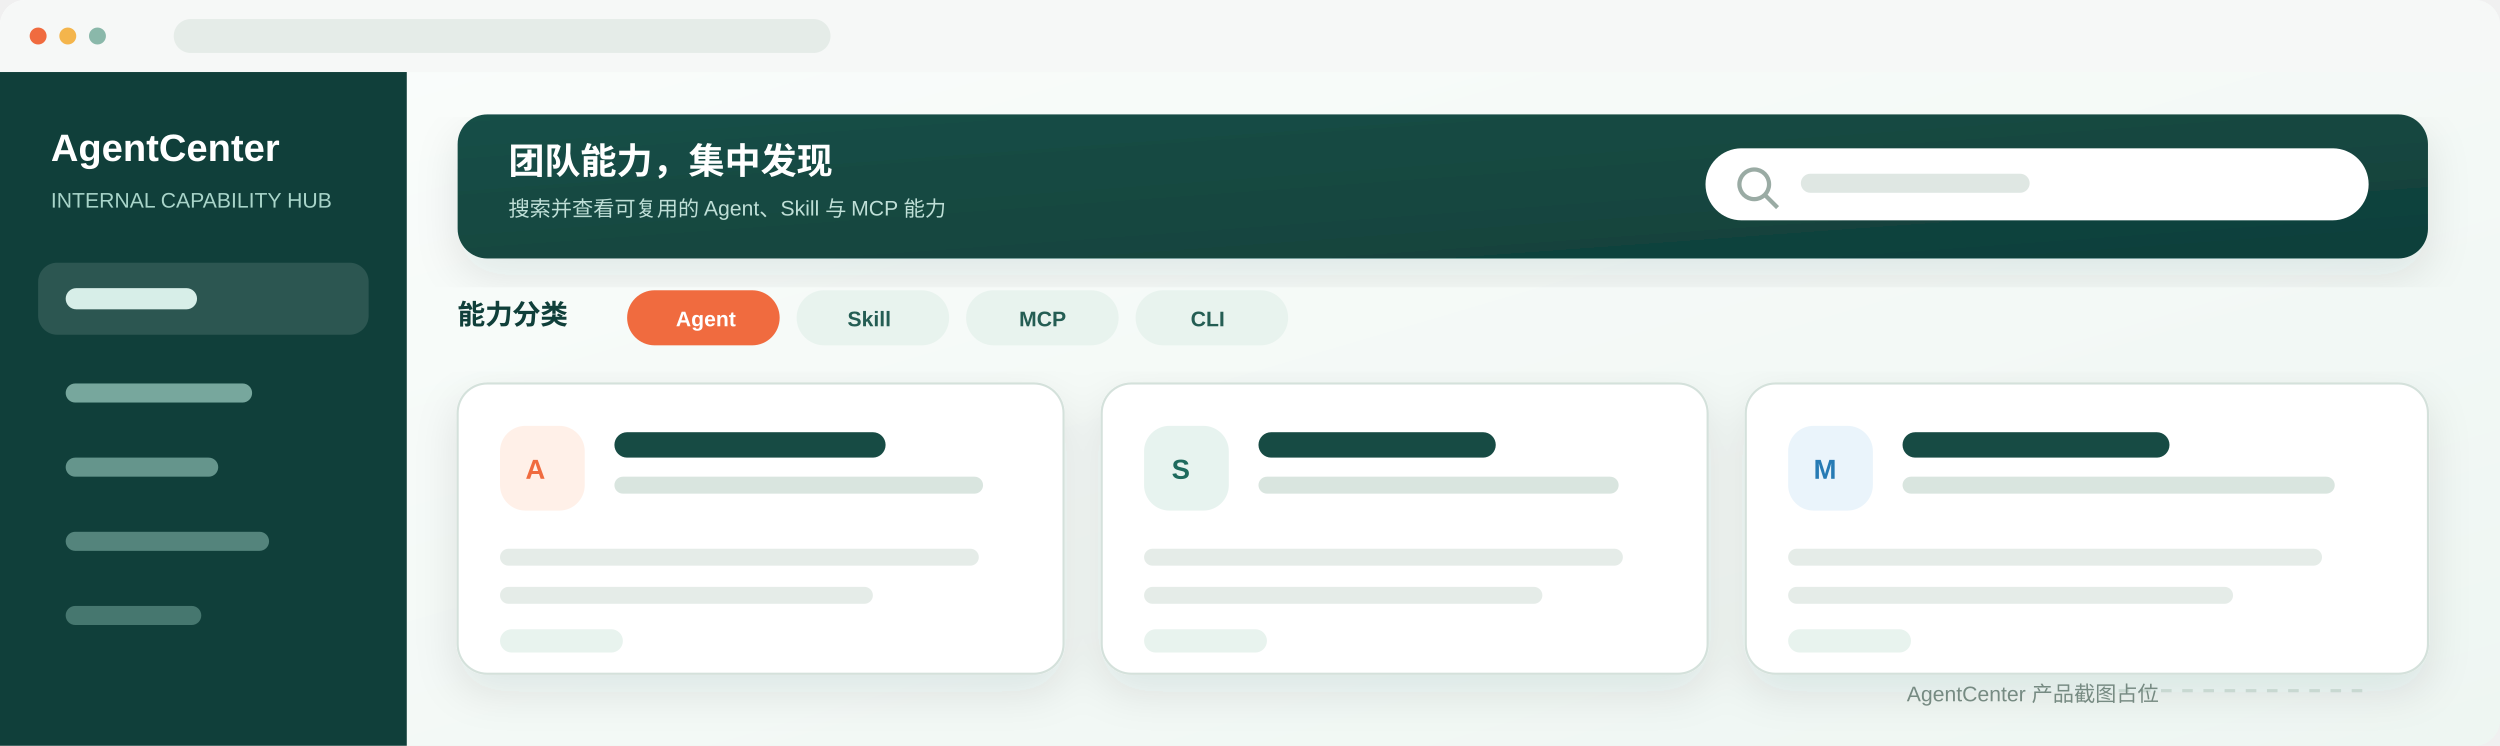
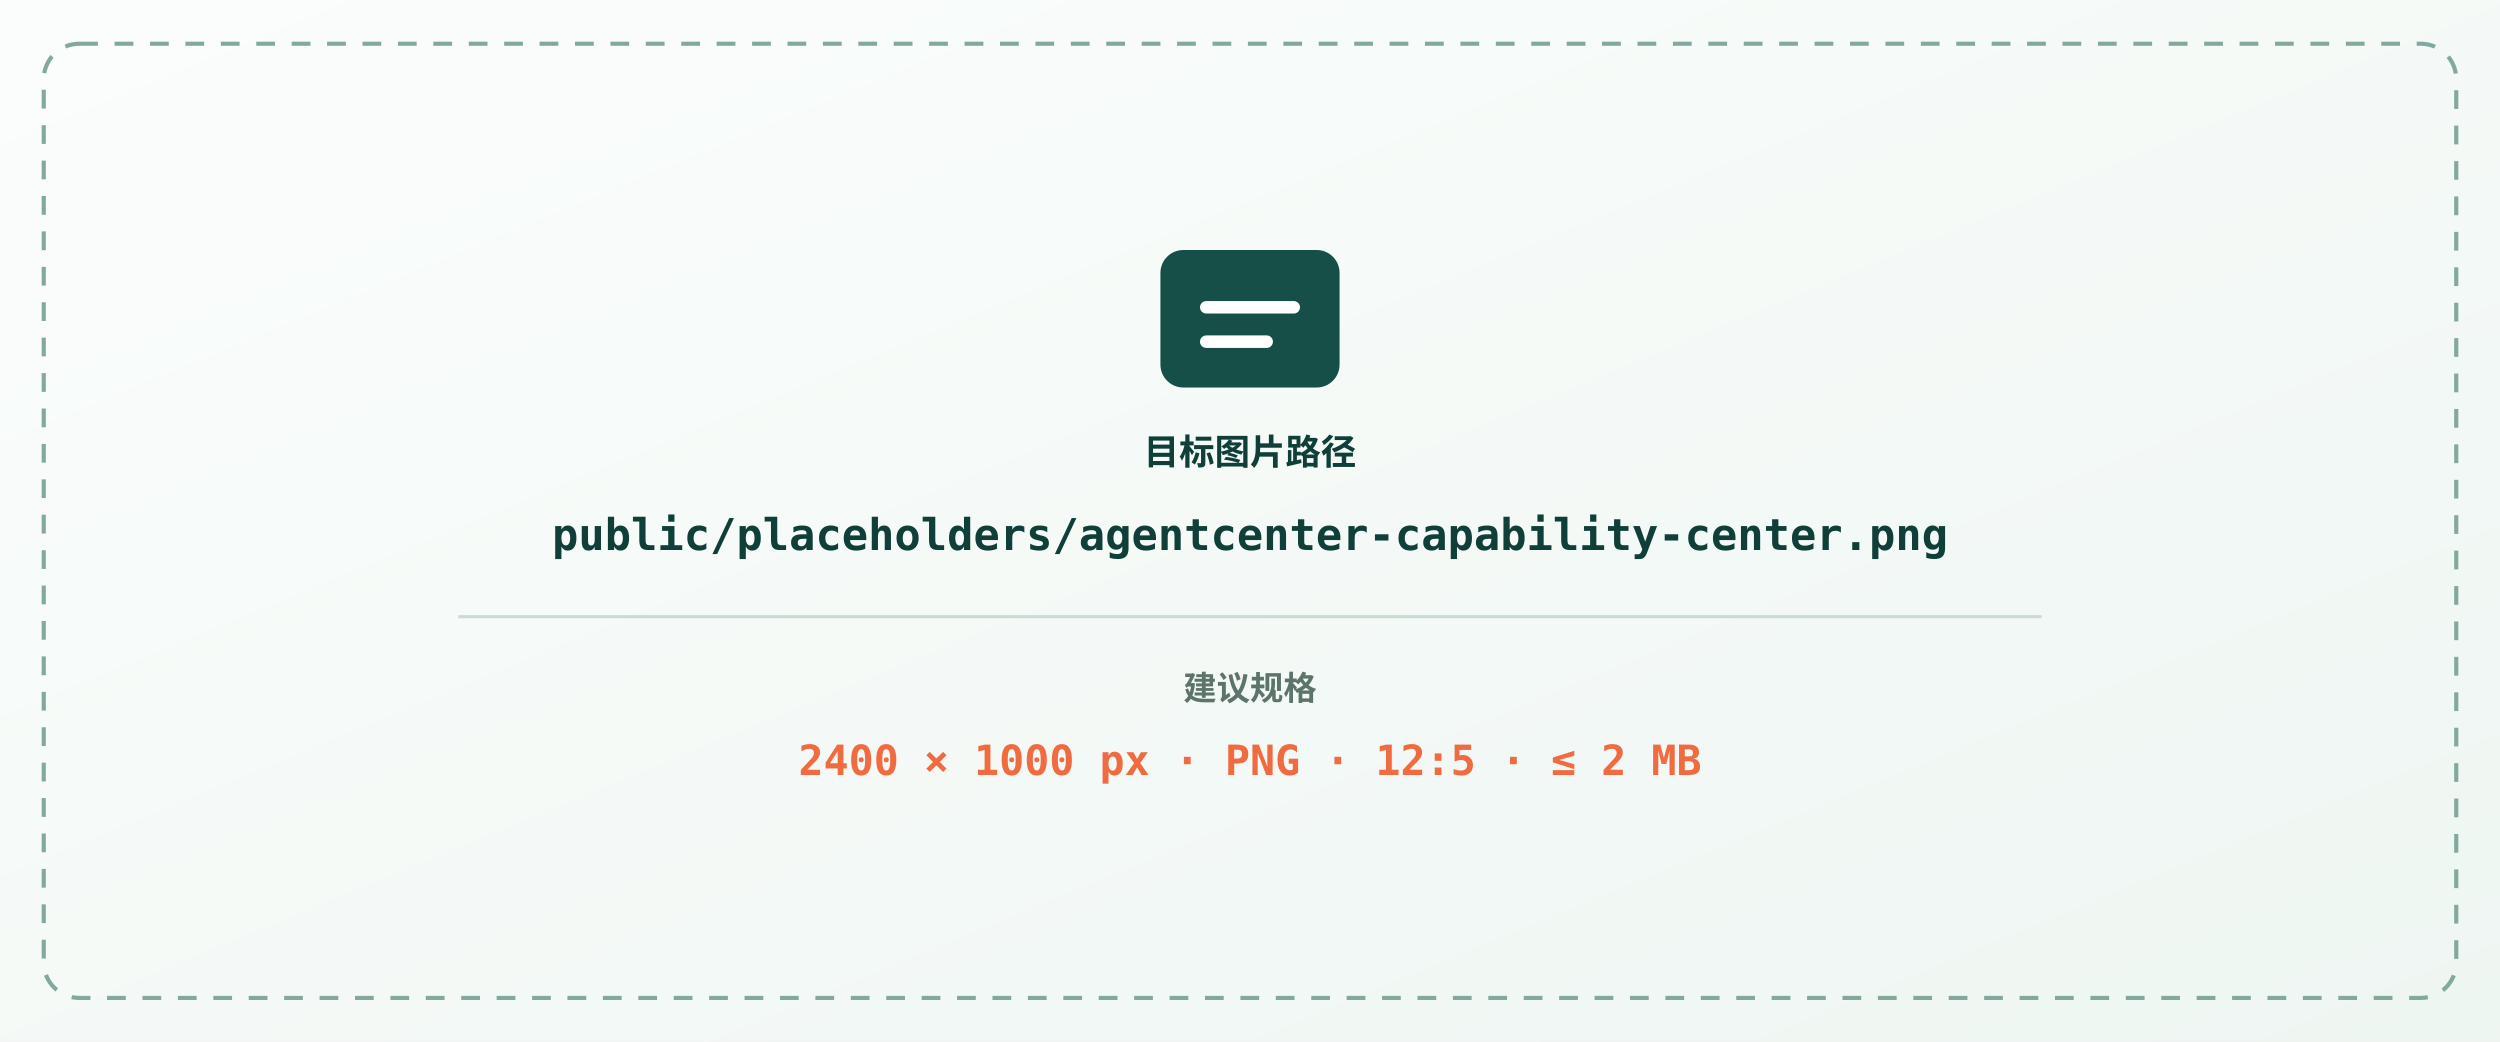
- <svg xmlns="http://www.w3.org/2000/svg" width="1180" height="352" viewBox="0 0 1180 352" role="img" aria-labelledby="title desc">
+ <svg xmlns="http://www.w3.org/2000/svg" width="2400" height="1000" viewBox="0 0 2400 1000" role="img" aria-labelledby="title desc">
  <defs>
-     <linearGradient id="canvas" x1="0" y1="0" x2="1" y2="1">
+     <linearGradient id="background" x1="0" y1="0" x2="1" y2="1">
      <stop offset="0" stop-color="#fbfdfc" />
      <stop offset="1" stop-color="#eef6f2" />
    </linearGradient>
-     <linearGradient id="hero" x1="0" y1="0" x2="1" y2="1">
-       <stop offset="0" stop-color="#164f47" />
-       <stop offset="1" stop-color="#103f3a" />
-     </linearGradient>
-     <filter id="shadow" x="-10%" y="-10%" width="120%" height="130%">
-       <feDropShadow dx="0" dy="8" stdDeviation="10" flood-color="#103f3a" flood-opacity=".10" />
-     </filter>
  </defs>
-   <rect width="1180" height="352" rx="12" fill="url(#canvas)" />
-   <rect x="0" y="0" width="1180" height="34" rx="12" fill="#f6f8f7" />
-   <rect x="0" y="22" width="1180" height="12" fill="#f6f8f7" />
-   <circle cx="18" cy="17" r="4" fill="#f06b3f" />
-   <circle cx="32" cy="17" r="4" fill="#f4b54c" />
-   <circle cx="46" cy="17" r="4" fill="#8ab8aa" />
-   <rect x="82" y="9" width="310" height="16" rx="8" fill="#e5ece8" />
-   <rect x="0" y="34" width="192" height="318" fill="#103f3a" />
-   <text x="24" y="76" fill="#ffffff" font-family="Arial, sans-serif" font-size="18" font-weight="700">AgentCenter</text>
-   <text x="24" y="98" fill="#a9d5ca" font-family="Arial, sans-serif" font-size="10">INTERNAL CAPABILITY HUB</text>
-   <rect x="18" y="124" width="156" height="34" rx="9" fill="#ffffff" fill-opacity=".12" />
-   <rect x="31" y="136" width="62" height="10" rx="5" fill="#d7eee8" />
-   <rect x="31" y="181" width="88" height="9" rx="4.5" fill="#93c4b8" fill-opacity=".78" />
-   <rect x="31" y="216" width="72" height="9" rx="4.5" fill="#93c4b8" fill-opacity=".65" />
-   <rect x="31" y="251" width="96" height="9" rx="4.5" fill="#93c4b8" fill-opacity=".52" />
-   <rect x="31" y="286" width="64" height="9" rx="4.5" fill="#93c4b8" fill-opacity=".42" />
-   <rect x="216" y="54" width="930" height="68" rx="14" fill="url(#hero)" filter="url(#shadow)" />
-   <text x="240" y="82" fill="#ffffff" font-family="Arial, sans-serif" font-size="17" font-weight="700">团队能力，集中发现</text>
-   <text x="240" y="102" fill="#bfdfd7" font-family="Arial, sans-serif" font-size="10">搜索并查看可复用的 Agent、Skill 与 MCP 能力</text>
-   <rect x="805" y="70" width="313" height="34" rx="17" fill="#ffffff" />
-   <circle cx="828" cy="87" r="7" fill="none" stroke="#9aaba4" stroke-width="2" />
-   <line x1="833" y1="92" x2="839" y2="98" stroke="#9aaba4" stroke-width="2" />
-   <rect x="850" y="82" width="108" height="9" rx="4.5" fill="#dfe7e3" />
-   <text x="216" y="153" fill="#103f3a" font-family="Arial, sans-serif" font-size="13" font-weight="700">能力分类</text>
-   <g font-family="Arial, sans-serif" font-size="10" font-weight="700">
-     <rect x="296" y="137" width="72" height="26" rx="13" fill="#f06b3f" />
-     <text x="319" y="154" fill="#fff">Agent</text>
-     <rect x="376" y="137" width="72" height="26" rx="13" fill="#e8f3ee" />
-     <text x="400" y="154" fill="#245d53">Skill</text>
-     <rect x="456" y="137" width="72" height="26" rx="13" fill="#e8f3ee" />
-     <text x="481" y="154" fill="#245d53">MCP</text>
-     <rect x="536" y="137" width="72" height="26" rx="13" fill="#e8f3ee" />
-     <text x="562" y="154" fill="#245d53">CLI</text>
-   </g>
-   <g filter="url(#shadow)">
-     <rect x="216" y="181" width="286" height="137" rx="14" fill="#ffffff" stroke="#d4e1db" />
-     <rect x="520" y="181" width="286" height="137" rx="14" fill="#ffffff" stroke="#d4e1db" />
-     <rect x="824" y="181" width="322" height="137" rx="14" fill="#ffffff" stroke="#d4e1db" />
-   </g>
-   <g font-family="Arial, sans-serif">
-     <rect x="236" y="201" width="40" height="40" rx="12" fill="#fff0e8" />
-     <text x="248" y="226" fill="#f06b3f" font-size="13" font-weight="700">A</text>
-     <rect x="290" y="204" width="128" height="12" rx="6" fill="#174b44" />
-     <rect x="290" y="225" width="174" height="8" rx="4" fill="#d9e5df" />
-     <rect x="236" y="259" width="226" height="8" rx="4" fill="#e5ece8" />
-     <rect x="236" y="277" width="176" height="8" rx="4" fill="#e5ece8" />
-     <rect x="236" y="297" width="58" height="11" rx="5.5" fill="#e8f3ee" />
-     <rect x="540" y="201" width="40" height="40" rx="12" fill="#e7f3ef" />
-     <text x="553" y="226" fill="#1e6a5d" font-size="13" font-weight="700">S</text>
-     <rect x="594" y="204" width="112" height="12" rx="6" fill="#174b44" />
-     <rect x="594" y="225" width="170" height="8" rx="4" fill="#d9e5df" />
-     <rect x="540" y="259" width="226" height="8" rx="4" fill="#e5ece8" />
-     <rect x="540" y="277" width="188" height="8" rx="4" fill="#e5ece8" />
-     <rect x="540" y="297" width="58" height="11" rx="5.5" fill="#e8f3ee" />
-     <rect x="844" y="201" width="40" height="40" rx="12" fill="#eaf4fb" />
-     <text x="856" y="226" fill="#277bb4" font-size="13" font-weight="700">M</text>
-     <rect x="898" y="204" width="126" height="12" rx="6" fill="#174b44" />
-     <rect x="898" y="225" width="204" height="8" rx="4" fill="#d9e5df" />
-     <rect x="844" y="259" width="252" height="8" rx="4" fill="#e5ece8" />
-     <rect x="844" y="277" width="210" height="8" rx="4" fill="#e5ece8" />
-     <rect x="844" y="297" width="58" height="11" rx="5.5" fill="#e8f3ee" />
-   </g>
-   <g opacity=".92">
-     <path d="M1000 326h118" stroke="#c5d6cf" stroke-width="1.5" stroke-dasharray="5 5" />
-     <text x="900" y="331" fill="#6d8279" font-family="Arial, sans-serif" font-size="10">AgentCenter 产品截图占位</text>
+   <rect width="2400" height="1000" fill="url(#background)" />
+   <rect x="42" y="42" width="2316" height="916" rx="34" fill="none" stroke="#83a99f" stroke-width="4" stroke-dasharray="18 16" />
+   <g transform="translate(1200 500)" text-anchor="middle" font-family="Noto Sans CJK SC, Microsoft YaHei, Arial, sans-serif">
+     <rect x="-86" y="-260" width="172" height="132" rx="22" fill="#164f47" />
+     <path d="M-42-205h84M-42-172h58" fill="none" stroke="#fff" stroke-width="12" stroke-linecap="round" />
+     <text y="-54" fill="#103f3a" font-size="34" font-weight="700">目标图片路径</text>
+     <text y="28" fill="#103f3a" font-family="JetBrains Mono, Consolas, monospace" font-size="42" font-weight="700">public/placeholders/agentcenter-capability-center.png</text>
+     <line x1="-760" y1="92" x2="760" y2="92" stroke="#cadbd5" stroke-width="3" />
+     <text y="172" fill="#5d746b" font-size="32" font-weight="700">建议规格</text>
+     <text y="244" fill="#f06b3f" font-family="JetBrains Mono, Consolas, monospace" font-size="40" font-weight="700">2400 × 1000 px · PNG · 12:5 · ≤ 2 MB</text>
  </g>
</svg>
